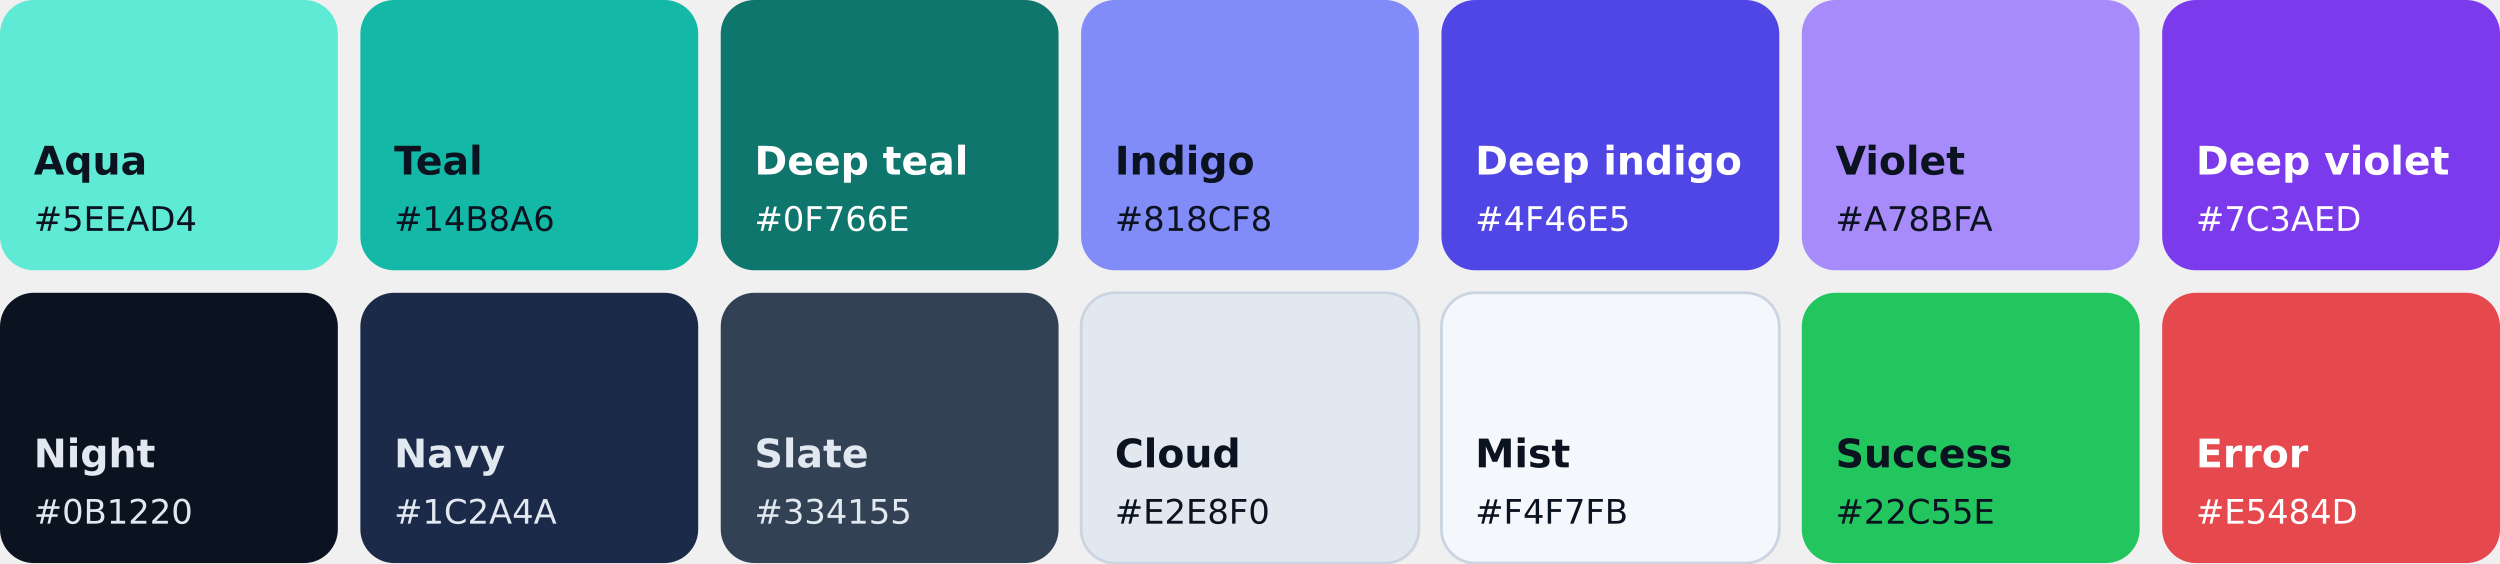
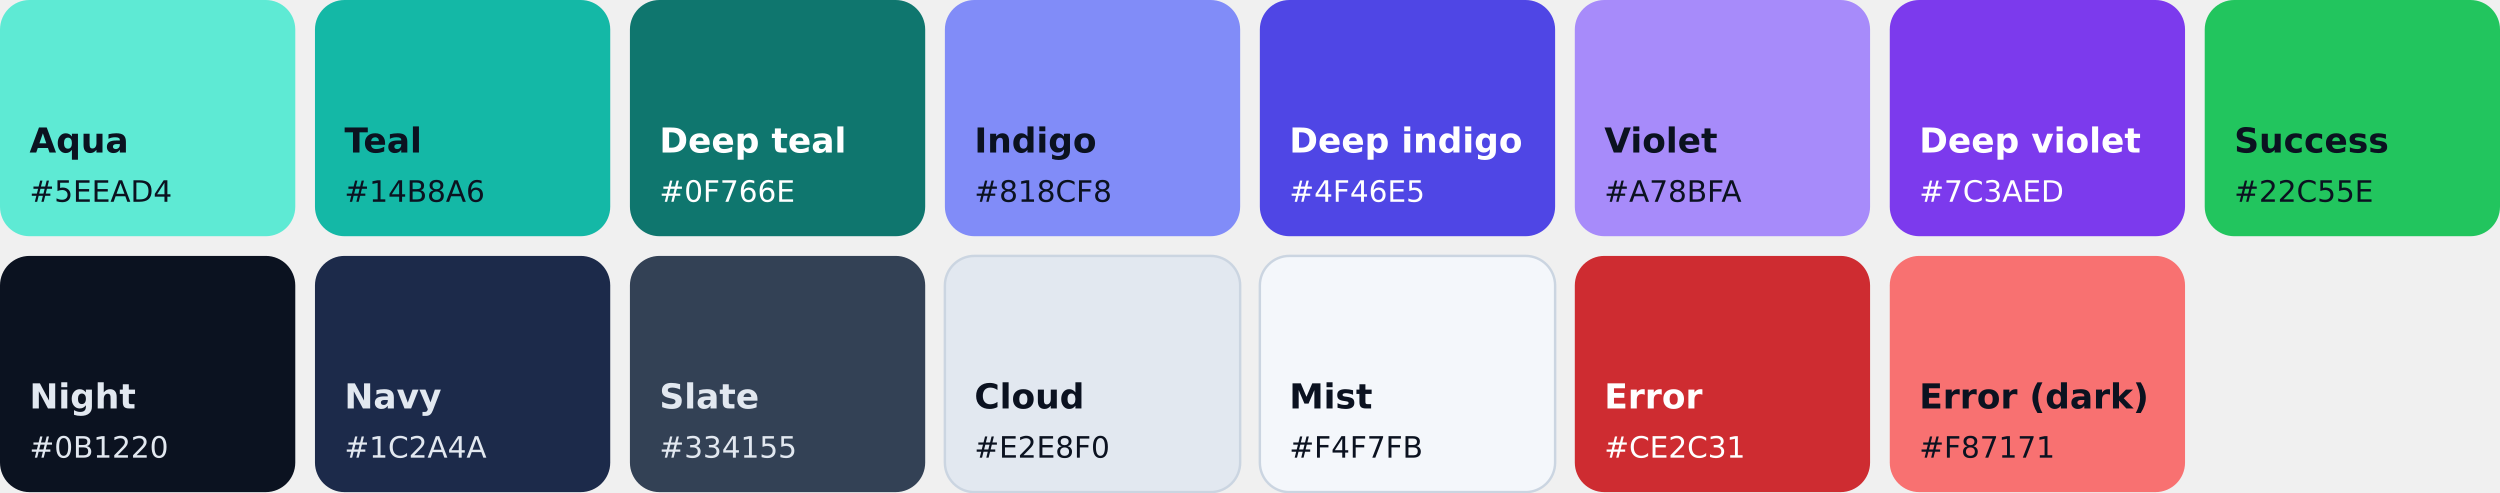
- <svg xmlns="http://www.w3.org/2000/svg" width="888" height="200" viewBox="0 0 888 200" font-family="DejaVu Sans, Verdana, sans-serif">
+ <svg xmlns="http://www.w3.org/2000/svg" width="1016" height="200" viewBox="0 0 1016 200" font-family="DejaVu Sans, Verdana, sans-serif">
  <rect x="0" y="0" width="120" height="96" rx="12" fill="#5EEAD4" />
  <text x="12" y="62" font-size="14" font-weight="bold" fill="#0B1220">Aqua</text>
  <text x="12" y="82" font-size="12" fill="#0B1220">#5EEAD4</text>
  <rect x="128" y="0" width="120" height="96" rx="12" fill="#14B8A6" />
  <text x="140" y="62" font-size="14" font-weight="bold" fill="#0B1220">Teal</text>
  <text x="140" y="82" font-size="12" fill="#0B1220">#14B8A6</text>
  <rect x="256" y="0" width="120" height="96" rx="12" fill="#0F766E" />
  <text x="268" y="62" font-size="14" font-weight="bold" fill="#FFFFFF">Deep teal</text>
  <text x="268" y="82" font-size="12" fill="#FFFFFF">#0F766E</text>
  <rect x="384" y="0" width="120" height="96" rx="12" fill="#818CF8" />
  <text x="396" y="62" font-size="14" font-weight="bold" fill="#0B1220">Indigo</text>
  <text x="396" y="82" font-size="12" fill="#0B1220">#818CF8</text>
  <rect x="512" y="0" width="120" height="96" rx="12" fill="#4F46E5" />
  <text x="524" y="62" font-size="14" font-weight="bold" fill="#FFFFFF">Deep indigo</text>
  <text x="524" y="82" font-size="12" fill="#FFFFFF">#4F46E5</text>
  <rect x="640" y="0" width="120" height="96" rx="12" fill="#A78BFA" />
  <text x="652" y="62" font-size="14" font-weight="bold" fill="#0B1220">Violet</text>
  <text x="652" y="82" font-size="12" fill="#0B1220">#A78BFA</text>
  <rect x="768" y="0" width="120" height="96" rx="12" fill="#7C3AED" />
  <text x="780" y="62" font-size="14" font-weight="bold" fill="#FFFFFF">Deep violet</text>
  <text x="780" y="82" font-size="12" fill="#FFFFFF">#7C3AED</text>
+   <rect x="896" y="0" width="120" height="96" rx="12" fill="#22C55E" />
+   <text x="908" y="62" font-size="14" font-weight="bold" fill="#0B1220">Success</text>
+   <text x="908" y="82" font-size="12" fill="#0B1220">#22C55E</text>
  <rect x="0" y="104" width="120" height="96" rx="12" fill="#0B1220" />
  <text x="12" y="166" font-size="14" font-weight="bold" fill="#E2E8F0">Night</text>
  <text x="12" y="186" font-size="12" fill="#E2E8F0">#0B1220</text>
  <rect x="128" y="104" width="120" height="96" rx="12" fill="#1C2A4A" />
  <text x="140" y="166" font-size="14" font-weight="bold" fill="#E2E8F0">Navy</text>
  <text x="140" y="186" font-size="12" fill="#E2E8F0">#1C2A4A</text>
  <rect x="256" y="104" width="120" height="96" rx="12" fill="#334155" />
  <text x="268" y="166" font-size="14" font-weight="bold" fill="#E2E8F0">Slate</text>
  <text x="268" y="186" font-size="12" fill="#E2E8F0">#334155</text>
  <rect x="384" y="104" width="120" height="96" rx="12" fill="#E2E8F0" stroke="#CBD5E1" />
  <text x="396" y="166" font-size="14" font-weight="bold" fill="#0B1220">Cloud</text>
  <text x="396" y="186" font-size="12" fill="#0B1220">#E2E8F0</text>
  <rect x="512" y="104" width="120" height="96" rx="12" fill="#F4F7FB" stroke="#CBD5E1" />
  <text x="524" y="166" font-size="14" font-weight="bold" fill="#0B1220">Mist</text>
  <text x="524" y="186" font-size="12" fill="#0B1220">#F4F7FB</text>
-   <rect x="640" y="104" width="120" height="96" rx="12" fill="#22C55E" />
-   <text x="652" y="166" font-size="14" font-weight="bold" fill="#0B1220">Success</text>
-   <text x="652" y="186" font-size="12" fill="#0B1220">#22C55E</text>
-   <rect x="768" y="104" width="120" height="96" rx="12" fill="#E5484D" />
-   <text x="780" y="166" font-size="14" font-weight="bold" fill="#FFFFFF">Error</text>
-   <text x="780" y="186" font-size="12" fill="#FFFFFF">#E5484D</text>
+   <rect x="640" y="104" width="120" height="96" rx="12" fill="#CE2C31" />
+   <text x="652" y="166" font-size="14" font-weight="bold" fill="#FFFFFF">Error</text>
+   <text x="652" y="186" font-size="12" fill="#FFFFFF">#CE2C31</text>
+   <rect x="768" y="104" width="120" height="96" rx="12" fill="#F87171" />
+   <text x="780" y="166" font-size="14" font-weight="bold" fill="#0B1220">Error (dark)</text>
+   <text x="780" y="186" font-size="12" fill="#0B1220">#F87171</text>
</svg>
